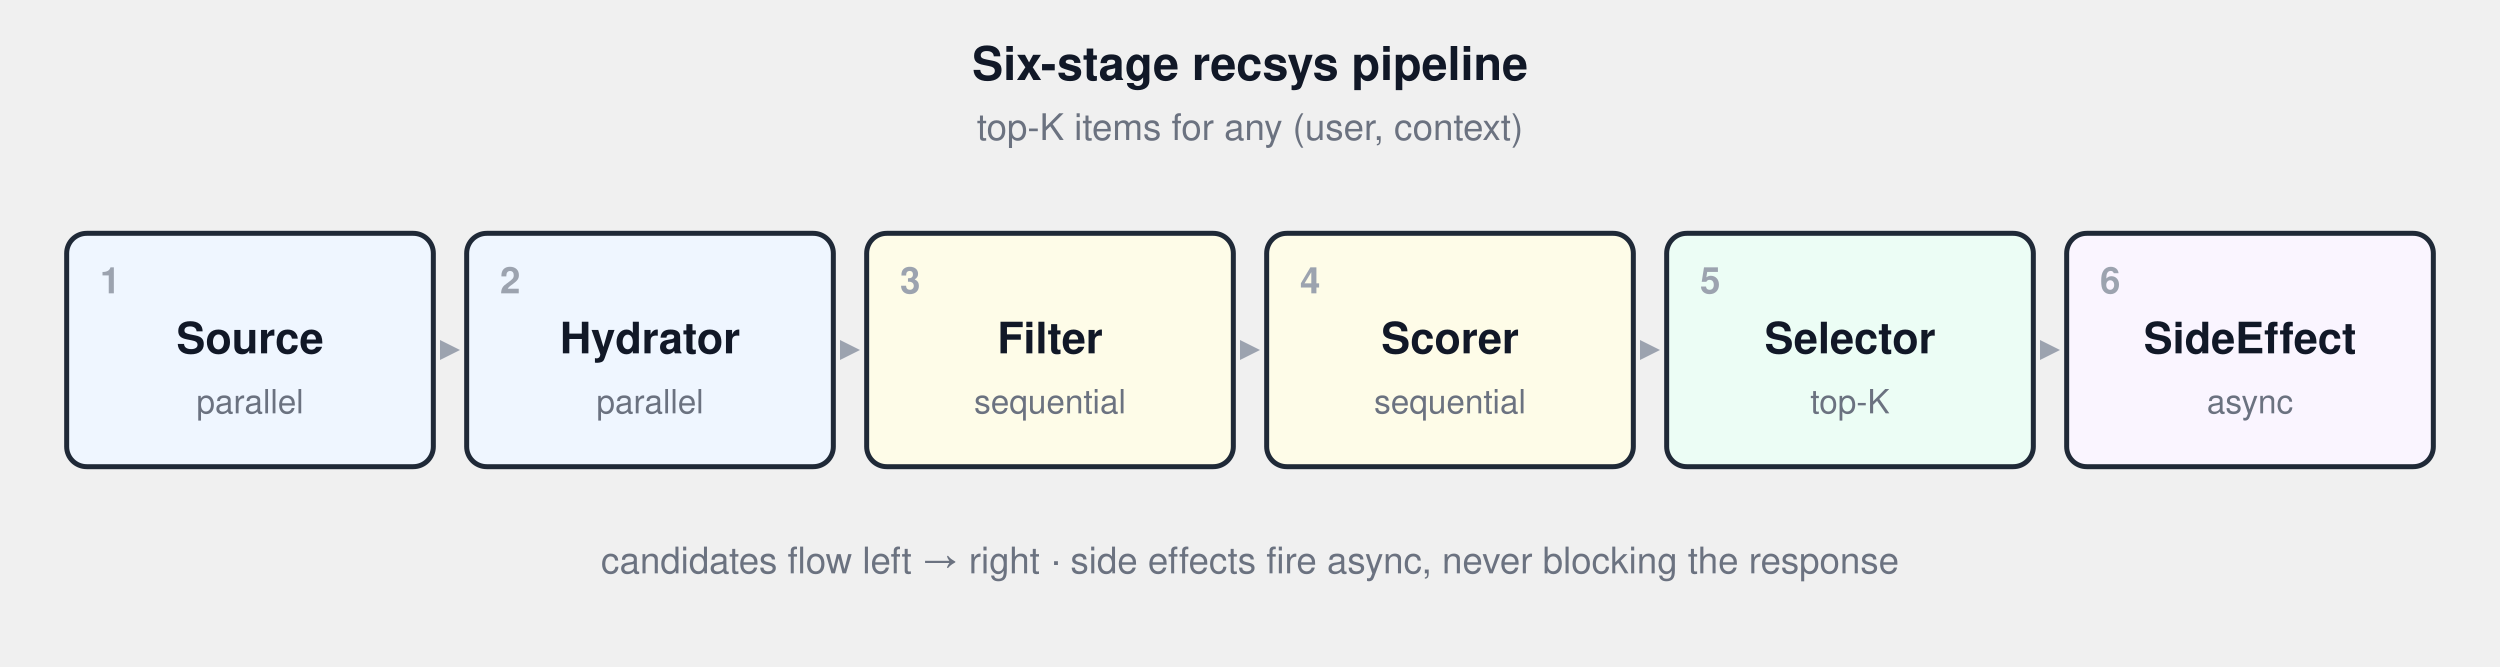
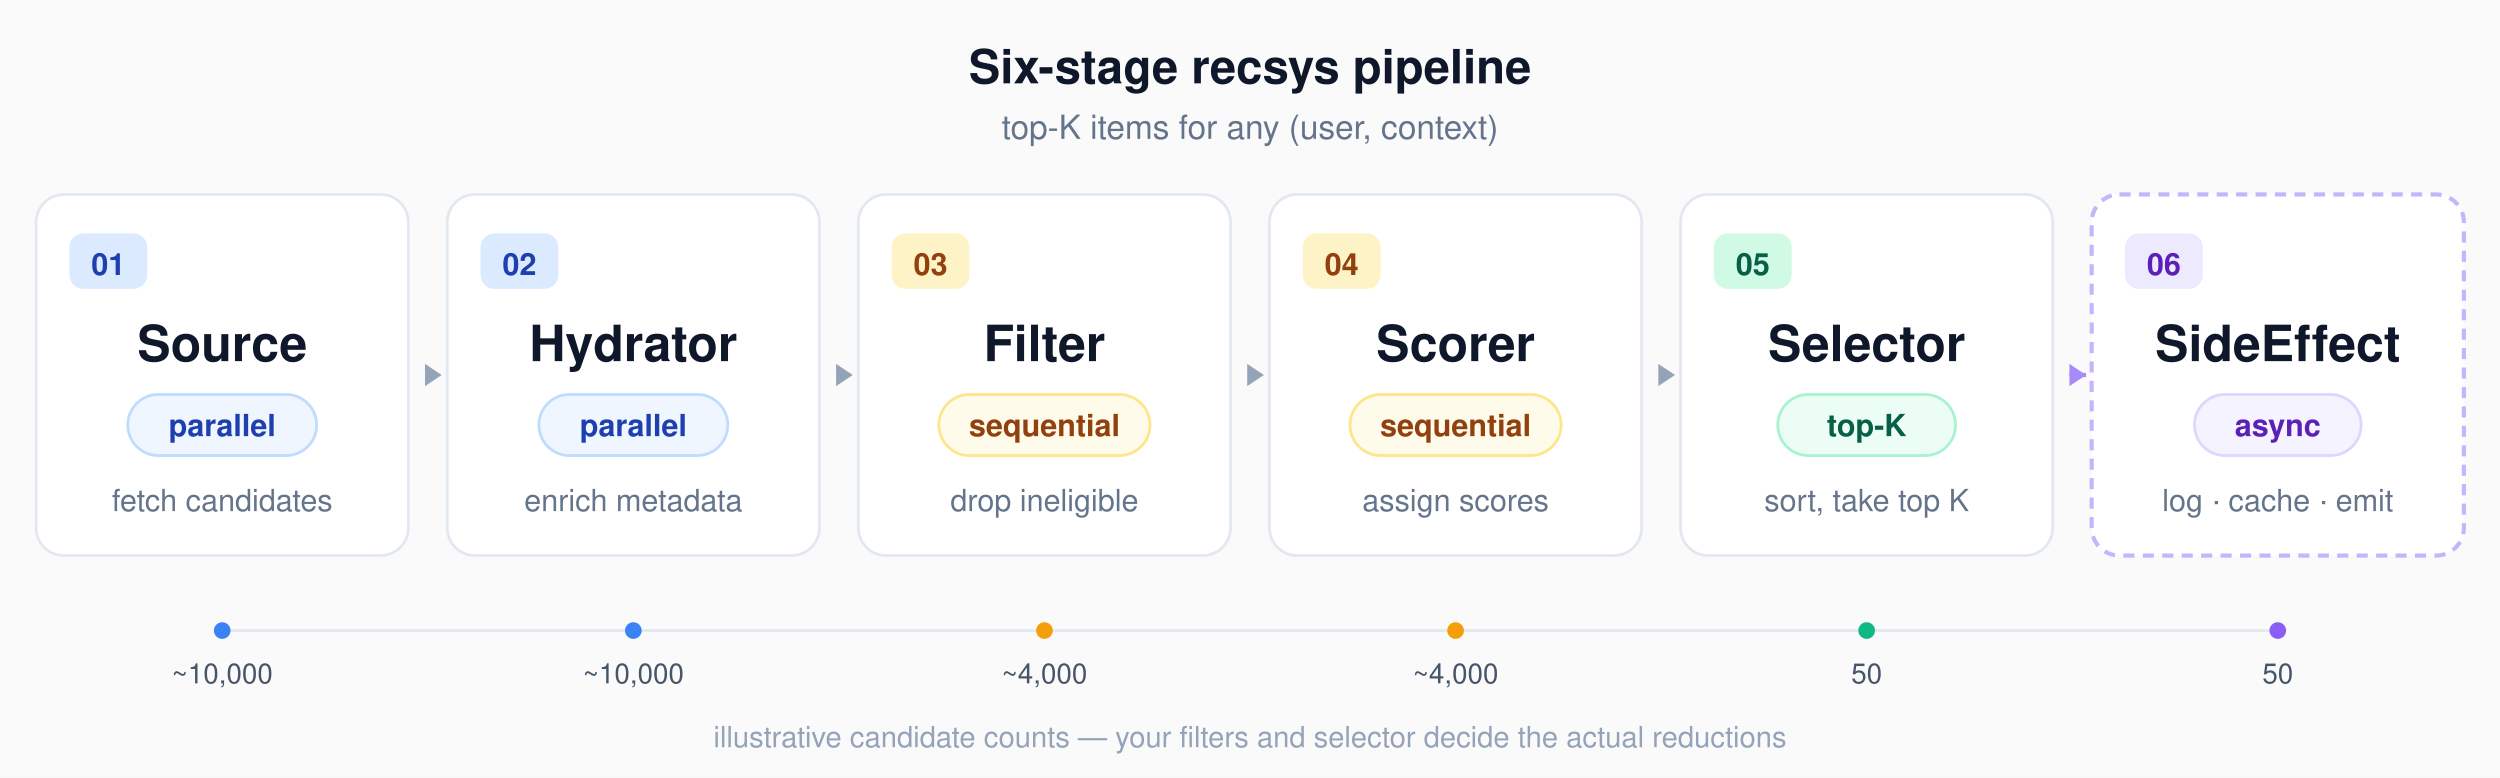
- <svg xmlns="http://www.w3.org/2000/svg" viewBox="0 0 750 200" width="750" height="200" role="img" aria-label="Six-stage recsys pipeline: Source, Hydrator, Filter, Scorer, Selector, SideEffect">
-   <text x="375" y="24" text-anchor="middle" style="font:600 14px -apple-system,'Segoe UI',Helvetica,sans-serif;fill:#111827">Six-stage recsys pipeline</text>
-   <text x="375" y="42" text-anchor="middle" style="font:400 11px -apple-system,'Segoe UI',Helvetica,sans-serif;fill:#6b7280">top-K items for any (user, context)</text>
-   <rect x="20" y="70" width="110" height="70" rx="6" style="fill:#eff6ff;stroke:#1f2937;stroke-width:1.5" />
-   <rect x="140" y="70" width="110" height="70" rx="6" style="fill:#eff6ff;stroke:#1f2937;stroke-width:1.5" />
-   <rect x="260" y="70" width="110" height="70" rx="6" style="fill:#fefce8;stroke:#1f2937;stroke-width:1.5" />
-   <rect x="380" y="70" width="110" height="70" rx="6" style="fill:#fefce8;stroke:#1f2937;stroke-width:1.5" />
-   <rect x="500" y="70" width="110" height="70" rx="6" style="fill:#ecfdf5;stroke:#1f2937;stroke-width:1.5" />
-   <rect x="620" y="70" width="110" height="70" rx="6" style="fill:#faf5ff;stroke:#1f2937;stroke-width:1.5" />
-   <g style="font:700 11px -apple-system,'Segoe UI',Helvetica,sans-serif;fill:#9ca3af">
-     <text x="30" y="88">1</text>
-     <text x="150" y="88">2</text>
-     <text x="270" y="88">3</text>
-     <text x="390" y="88">4</text>
-     <text x="510" y="88">5</text>
-     <text x="630" y="88">6</text>
+ <svg xmlns="http://www.w3.org/2000/svg" viewBox="0 0 900 280" width="900" height="280" role="img" aria-label="Six-stage recsys pipeline: candidates flow through Source, Hydrator, Filter, Scorer, Selector, then async SideEffect">
+   <rect width="900" height="280" fill="#fafafa" />
+   <text x="450" y="30" text-anchor="middle" style="font:600 17px -apple-system,'Segoe UI',Helvetica,sans-serif;fill:#0f172a">Six-stage recsys pipeline</text>
+   <text x="450" y="50" text-anchor="middle" style="font:400 12px -apple-system,'Segoe UI',Helvetica,sans-serif;fill:#64748b">top-K items for any (user, context)</text>
+   <g>
+     <rect x="13" y="70" width="134" height="130" rx="10" fill="#ffffff" stroke="#e2e8f0" stroke-width="1" />
+     <rect x="25" y="84" width="28" height="20" rx="5" fill="#dbeafe" />
+     <text x="39" y="99" text-anchor="middle" style="font:700 11px -apple-system,'Segoe UI',Helvetica,sans-serif;fill:#1e40af">01</text>
+     <text x="80" y="130" text-anchor="middle" style="font:700 18px -apple-system,'Segoe UI',Helvetica,sans-serif;fill:#0f172a">Source</text>
+     <rect x="46" y="142" width="68" height="22" rx="11" fill="#eff6ff" stroke="#bfdbfe" />
+     <text x="80" y="157" text-anchor="middle" style="font:600 11px -apple-system,'Segoe UI',Helvetica,sans-serif;fill:#1e40af">parallel</text>
+     <text x="80" y="184" text-anchor="middle" style="font:400 11px -apple-system,'Segoe UI',Helvetica,sans-serif;fill:#64748b">fetch candidates</text>
  </g>
-   <g style="font:600 13px -apple-system,'Segoe UI',Helvetica,sans-serif;fill:#111827">
-     <text x="75" y="106" text-anchor="middle">Source</text>
-     <text x="195" y="106" text-anchor="middle">Hydrator</text>
-     <text x="315" y="106" text-anchor="middle">Filter</text>
-     <text x="435" y="106" text-anchor="middle">Scorer</text>
-     <text x="555" y="106" text-anchor="middle">Selector</text>
-     <text x="675" y="106" text-anchor="middle">SideEffect</text>
+   <g>
+     <rect x="161" y="70" width="134" height="130" rx="10" fill="#ffffff" stroke="#e2e8f0" stroke-width="1" />
+     <rect x="173" y="84" width="28" height="20" rx="5" fill="#dbeafe" />
+     <text x="187" y="99" text-anchor="middle" style="font:700 11px -apple-system,'Segoe UI',Helvetica,sans-serif;fill:#1e40af">02</text>
+     <text x="228" y="130" text-anchor="middle" style="font:700 18px -apple-system,'Segoe UI',Helvetica,sans-serif;fill:#0f172a">Hydrator</text>
+     <rect x="194" y="142" width="68" height="22" rx="11" fill="#eff6ff" stroke="#bfdbfe" />
+     <text x="228" y="157" text-anchor="middle" style="font:600 11px -apple-system,'Segoe UI',Helvetica,sans-serif;fill:#1e40af">parallel</text>
+     <text x="228" y="184" text-anchor="middle" style="font:400 11px -apple-system,'Segoe UI',Helvetica,sans-serif;fill:#64748b">enrich metadata</text>
  </g>
-   <g style="font:500 10px -apple-system,'Segoe UI',Helvetica,sans-serif;fill:#6b7280">
-     <text x="75" y="124" text-anchor="middle">parallel</text>
-     <text x="195" y="124" text-anchor="middle">parallel</text>
-     <text x="315" y="124" text-anchor="middle">sequential</text>
-     <text x="435" y="124" text-anchor="middle">sequential</text>
-     <text x="555" y="124" text-anchor="middle">top-K</text>
-     <text x="675" y="124" text-anchor="middle">async</text>
+   <g>
+     <rect x="309" y="70" width="134" height="130" rx="10" fill="#ffffff" stroke="#e2e8f0" stroke-width="1" />
+     <rect x="321" y="84" width="28" height="20" rx="5" fill="#fef3c7" />
+     <text x="335" y="99" text-anchor="middle" style="font:700 11px -apple-system,'Segoe UI',Helvetica,sans-serif;fill:#92400e">03</text>
+     <text x="376" y="130" text-anchor="middle" style="font:700 18px -apple-system,'Segoe UI',Helvetica,sans-serif;fill:#0f172a">Filter</text>
+     <rect x="338" y="142" width="76" height="22" rx="11" fill="#fffbeb" stroke="#fde68a" />
+     <text x="376" y="157" text-anchor="middle" style="font:600 11px -apple-system,'Segoe UI',Helvetica,sans-serif;fill:#92400e">sequential</text>
+     <text x="376" y="184" text-anchor="middle" style="font:400 11px -apple-system,'Segoe UI',Helvetica,sans-serif;fill:#64748b">drop ineligible</text>
  </g>
-   <g style="fill:#9ca3af">
-     <polygon points="132,102 138,105 132,108" />
-     <polygon points="252,102 258,105 252,108" />
-     <polygon points="372,102 378,105 372,108" />
-     <polygon points="492,102 498,105 492,108" />
-     <polygon points="612,102 618,105 612,108" />
+   <g>
+     <rect x="457" y="70" width="134" height="130" rx="10" fill="#ffffff" stroke="#e2e8f0" stroke-width="1" />
+     <rect x="469" y="84" width="28" height="20" rx="5" fill="#fef3c7" />
+     <text x="483" y="99" text-anchor="middle" style="font:700 11px -apple-system,'Segoe UI',Helvetica,sans-serif;fill:#92400e">04</text>
+     <text x="524" y="130" text-anchor="middle" style="font:700 18px -apple-system,'Segoe UI',Helvetica,sans-serif;fill:#0f172a">Scorer</text>
+     <rect x="486" y="142" width="76" height="22" rx="11" fill="#fffbeb" stroke="#fde68a" />
+     <text x="524" y="157" text-anchor="middle" style="font:600 11px -apple-system,'Segoe UI',Helvetica,sans-serif;fill:#92400e">sequential</text>
+     <text x="524" y="184" text-anchor="middle" style="font:400 11px -apple-system,'Segoe UI',Helvetica,sans-serif;fill:#64748b">assign scores</text>
  </g>
-   <text x="375" y="172" text-anchor="middle" style="font:400 11px -apple-system,'Segoe UI',Helvetica,sans-serif;fill:#6b7280">candidates flow left → right · side effects fire async, never blocking the response</text>
+   <g>
+     <rect x="605" y="70" width="134" height="130" rx="10" fill="#ffffff" stroke="#e2e8f0" stroke-width="1" />
+     <rect x="617" y="84" width="28" height="20" rx="5" fill="#d1fae5" />
+     <text x="631" y="99" text-anchor="middle" style="font:700 11px -apple-system,'Segoe UI',Helvetica,sans-serif;fill:#065f46">05</text>
+     <text x="672" y="130" text-anchor="middle" style="font:700 18px -apple-system,'Segoe UI',Helvetica,sans-serif;fill:#0f172a">Selector</text>
+     <rect x="640" y="142" width="64" height="22" rx="11" fill="#ecfdf5" stroke="#a7f3d0" />
+     <text x="672" y="157" text-anchor="middle" style="font:600 11px -apple-system,'Segoe UI',Helvetica,sans-serif;fill:#065f46">top-K</text>
+     <text x="672" y="184" text-anchor="middle" style="font:400 11px -apple-system,'Segoe UI',Helvetica,sans-serif;fill:#64748b">sort, take top K</text>
+   </g>
+   <g>
+     <rect x="753" y="70" width="134" height="130" rx="10" fill="#ffffff" stroke="#c4b5fd" stroke-width="1.5" stroke-dasharray="4 3" />
+     <rect x="765" y="84" width="28" height="20" rx="5" fill="#ede9fe" />
+     <text x="779" y="99" text-anchor="middle" style="font:700 11px -apple-system,'Segoe UI',Helvetica,sans-serif;fill:#5b21b6">06</text>
+     <text x="820" y="130" text-anchor="middle" style="font:700 18px -apple-system,'Segoe UI',Helvetica,sans-serif;fill:#0f172a">SideEffect</text>
+     <rect x="790" y="142" width="60" height="22" rx="11" fill="#f5f3ff" stroke="#ddd6fe" />
+     <text x="820" y="157" text-anchor="middle" style="font:600 11px -apple-system,'Segoe UI',Helvetica,sans-serif;fill:#5b21b6">async</text>
+     <text x="820" y="184" text-anchor="middle" style="font:400 11px -apple-system,'Segoe UI',Helvetica,sans-serif;fill:#64748b">log · cache · emit</text>
+   </g>
+   <g style="fill:#94a3b8">
+     <polygon points="153,131 159,135 153,139" />
+     <polygon points="301,131 307,135 301,139" />
+     <polygon points="449,131 455,135 449,139" />
+     <polygon points="597,131 603,135 597,139" />
+   </g>
+   <g>
+     <line x1="745" y1="135" x2="751" y2="135" style="stroke:#a78bfa;stroke-width:1.5;stroke-dasharray:2 2" />
+     <polygon points="745,131 751,135 745,139" style="fill:#a78bfa" />
+   </g>
+   <g>
+     <line x1="80" y1="227" x2="820" y2="227" style="stroke:#e2e8f0;stroke-width:1" />
+     <g style="font:500 10px -apple-system,'Segoe UI',Helvetica,sans-serif;fill:#475569">
+       <circle cx="80" cy="227" r="3" fill="#3b82f6" />
+       <text x="80" y="246" text-anchor="middle">~10,000</text>
+       <circle cx="228" cy="227" r="3" fill="#3b82f6" />
+       <text x="228" y="246" text-anchor="middle">~10,000</text>
+       <circle cx="376" cy="227" r="3" fill="#f59e0b" />
+       <text x="376" y="246" text-anchor="middle">~4,000</text>
+       <circle cx="524" cy="227" r="3" fill="#f59e0b" />
+       <text x="524" y="246" text-anchor="middle">~4,000</text>
+       <circle cx="672" cy="227" r="3" fill="#10b981" />
+       <text x="672" y="246" text-anchor="middle">50</text>
+       <circle cx="820" cy="227" r="3" fill="#8b5cf6" />
+       <text x="820" y="246" text-anchor="middle">50</text>
+     </g>
+   </g>
+   <text x="450" y="269" text-anchor="middle" style="font:400 10.5px -apple-system,'Segoe UI',Helvetica,sans-serif;fill:#94a3b8">illustrative candidate counts — your filters and selector decide the actual reductions</text>
</svg>
